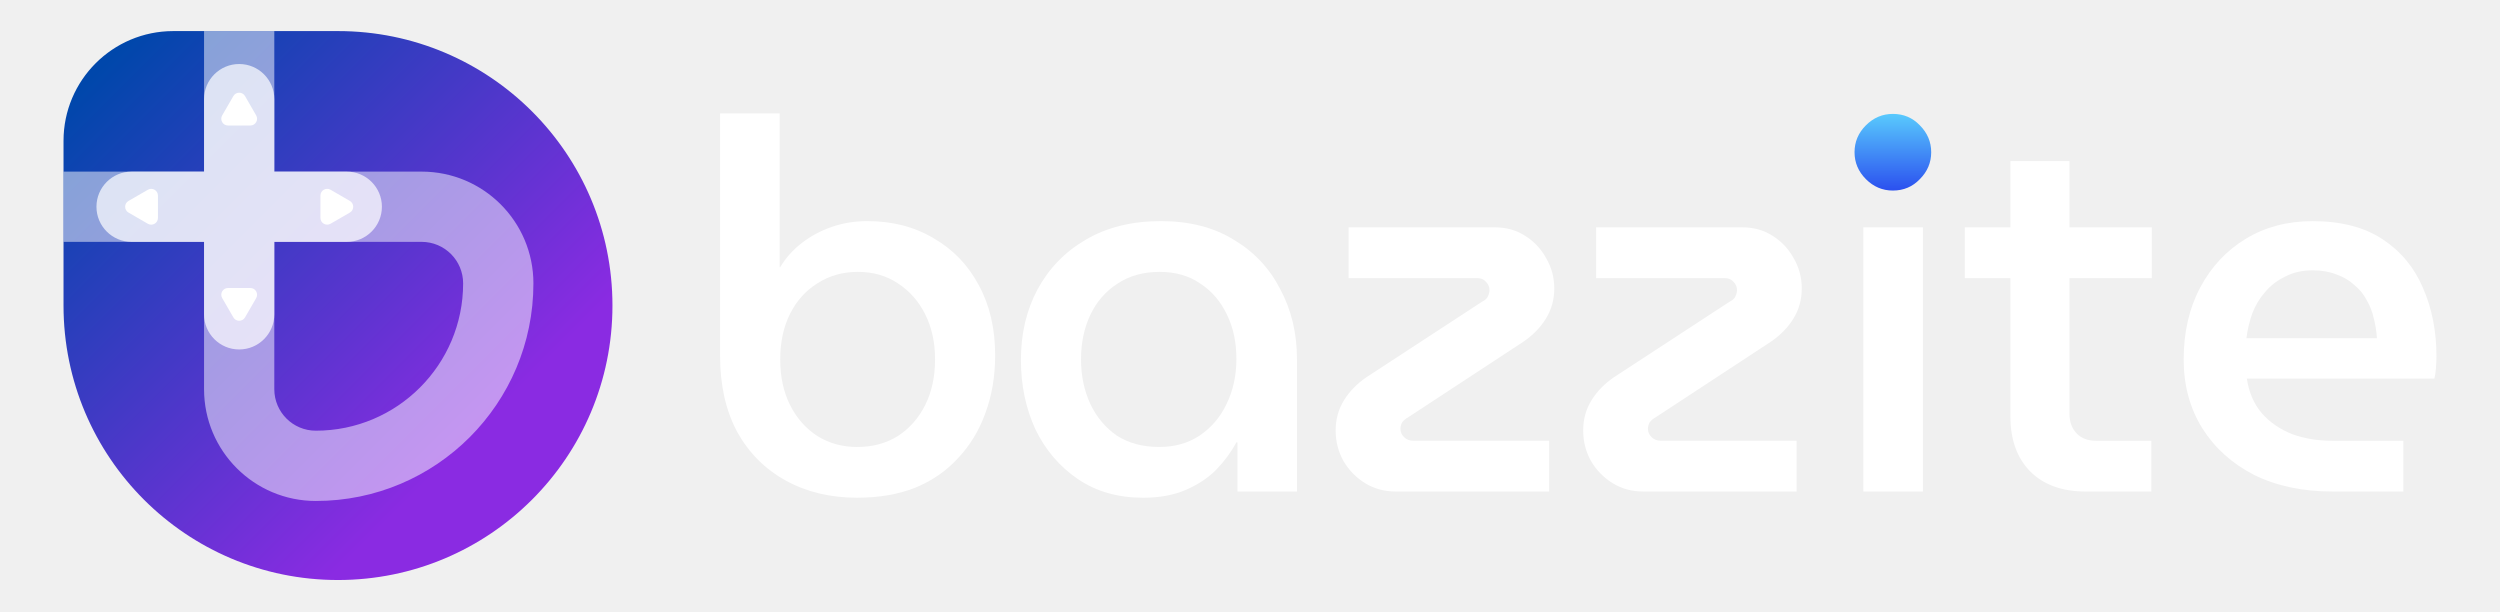
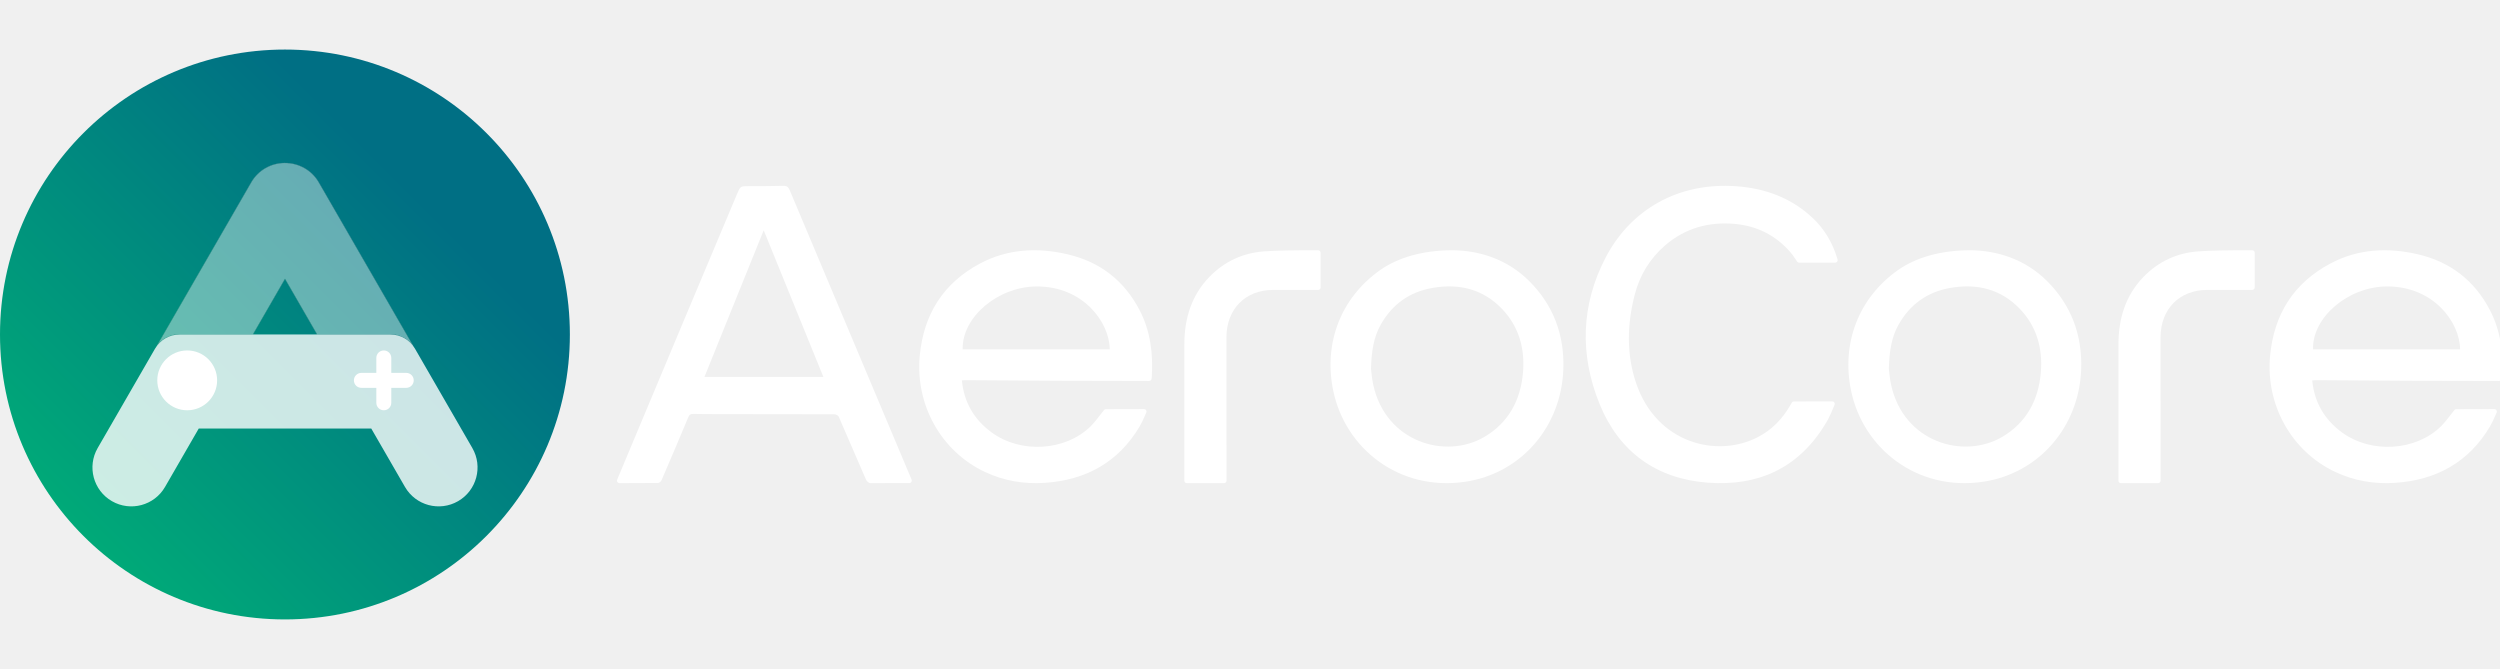
- <svg xmlns="http://www.w3.org/2000/svg" width="90" height="22" viewBox="0 0 90 22" fill="none" version="1.1" id="svg18">
-   <g id="g1" transform="matrix(1.142291,0,0,1.142291,2.286762,1.118899)">
-     <path d="M 0,3.46 C 0,1.549 1.549,0 3.46,0 h 5.19 c 4.777,0 8.65,3.873 8.65,8.65 0,4.777 -3.873,8.65 -8.65,8.65 C 3.873,17.3 0,13.428 0,8.65 Z" fill="url(#paint0_linear_1016_57)" id="path1" style="fill:url(#paint0_linear_1016_57);stroke-width:0.042" />
-     <path fill-rule="evenodd" clip-rule="evenodd" d="m 4.429,0 h 2.214 v 4.429 h 4.643 c 1.946,0 3.523,1.577 3.523,3.523 0,3.787 -3.07,6.857 -6.857,6.857 -1.946,0 -3.523,-1.577 -3.523,-3.523 V 6.643 H 0 v -2.214 h 4.429 z m 2.214,6.643 v 4.643 c 0,0.723 0.586,1.308 1.308,1.308 2.564,0 4.643,-2.079 4.643,-4.643 0,-0.723 -0.586,-1.308 -1.308,-1.308 z" fill="#ffffff" fill-opacity="0.5" id="path2" style="stroke-width:0.042" />
-     <path d="m 6.643,2.145 c 0,-0.611 -0.496,-1.107 -1.107,-1.107 -0.611,0 -1.107,0.496 -1.107,1.107 V 4.429 H 2.145 c -0.611,0 -1.107,0.496 -1.107,1.107 0,0.611 0.496,1.107 1.107,1.107 h 2.284 v 2.284 c 0,0.611 0.496,1.107 1.107,1.107 0.611,0 1.107,-0.496 1.107,-1.107 v -2.284 h 2.284 c 0.611,0 1.107,-0.496 1.107,-1.107 0,-0.611 -0.496,-1.107 -1.107,-1.107 h -2.284 z" fill="#ffffff" fill-opacity="0.7" id="path3" style="stroke-width:0.042" />
-     <path d="m 9.024,5.353 c 0.141,0.082 0.141,0.286 0,0.367 L 8.415,6.072 C 8.273,6.153 8.097,6.051 8.097,5.888 V 5.184 c 0,-0.163 0.177,-0.265 0.318,-0.184 z" fill="#ffffff" id="path4" style="stroke-width:0.042" />
-     <path d="m 5.72,9.024 c -0.082,0.141 -0.286,0.141 -0.367,0 L 5.001,8.415 C 4.919,8.273 5.021,8.097 5.184,8.097 h 0.704 c 0.163,0 0.265,0.177 0.184,0.318 z" fill="#ffffff" id="path5" style="stroke-width:0.042" />
-     <path d="m 5.353,2.048 c 0.082,-0.141 0.286,-0.141 0.367,0 L 6.072,2.658 C 6.153,2.799 6.051,2.976 5.888,2.976 H 5.184 c -0.163,0 -0.265,-0.177 -0.184,-0.318 z" fill="#ffffff" id="path6" style="stroke-width:0.042" />
-     <path d="m 2.048,5.72 c -0.141,-0.082 -0.141,-0.286 0,-0.367 L 2.658,5.001 c 0.141,-0.082 0.318,0.02 0.318,0.184 v 0.704 c 0,0.163 -0.177,0.265 -0.318,0.184 z" fill="#ffffff" id="path7" style="stroke-width:0.042" />
-     <path d="m 25.019,14.707 c -0.849,0 -1.6,-0.18 -2.253,-0.539 -0.653,-0.359 -1.165,-0.871 -1.535,-1.535 -0.359,-0.675 -0.539,-1.469 -0.539,-2.383 V 2.594 h 1.877 v 4.849 h 0.016 C 22.761,7.148 22.989,6.893 23.272,6.675 23.555,6.457 23.871,6.289 24.219,6.169 24.567,6.049 24.937,5.989 25.329,5.989 c 0.795,0 1.491,0.18 2.09,0.539 0.609,0.348 1.083,0.838 1.42,1.469 0.348,0.631 0.522,1.371 0.522,2.22 0,0.664 -0.103,1.273 -0.31,1.828 -0.196,0.544 -0.484,1.018 -0.865,1.42 -0.37,0.403 -0.822,0.713 -1.355,0.931 -0.533,0.207 -1.137,0.31 -1.812,0.31 z m 0,-1.6 c 0.479,0 0.903,-0.114 1.273,-0.343 0.37,-0.239 0.658,-0.566 0.865,-0.98 0.207,-0.414 0.31,-0.892 0.31,-1.437 0,-0.533 -0.103,-1.007 -0.31,-1.42 C 26.951,8.514 26.662,8.188 26.292,7.948 25.933,7.709 25.514,7.589 25.035,7.589 c -0.479,0 -0.903,0.12 -1.273,0.359 -0.37,0.229 -0.658,0.55 -0.865,0.963 -0.207,0.414 -0.31,0.892 -0.31,1.437 0,0.544 0.103,1.023 0.31,1.437 0.207,0.414 0.495,0.74 0.865,0.98 0.37,0.229 0.789,0.343 1.257,0.343 z" fill="#ffffff" id="path8" style="stroke-width:0.042" />
-     <path d="m 34.026,14.707 c -0.795,0 -1.48,-0.196 -2.057,-0.588 -0.577,-0.392 -1.023,-0.914 -1.339,-1.567 -0.305,-0.664 -0.457,-1.393 -0.457,-2.188 0,-0.827 0.174,-1.567 0.522,-2.22 0.359,-0.664 0.865,-1.186 1.518,-1.567 0.664,-0.392 1.453,-0.588 2.367,-0.588 0.903,0 1.671,0.196 2.302,0.588 0.642,0.381 1.132,0.903 1.469,1.567 0.348,0.653 0.522,1.382 0.522,2.188 V 14.511 H 36.997 v -1.551 h -0.033 c -0.163,0.305 -0.375,0.593 -0.637,0.865 -0.261,0.261 -0.582,0.473 -0.963,0.637 -0.381,0.163 -0.827,0.245 -1.339,0.245 z m 0.506,-1.6 c 0.49,0 0.914,-0.12 1.273,-0.359 0.37,-0.25 0.653,-0.582 0.849,-0.996 0.207,-0.424 0.31,-0.898 0.31,-1.42 0,-0.522 -0.098,-0.985 -0.294,-1.388 C 36.475,8.531 36.198,8.204 35.838,7.965 35.479,7.714 35.049,7.589 34.549,7.589 c -0.522,0 -0.969,0.125 -1.339,0.375 -0.37,0.239 -0.653,0.566 -0.849,0.98 -0.196,0.414 -0.294,0.882 -0.294,1.404 0,0.512 0.098,0.98 0.294,1.404 0.196,0.414 0.473,0.746 0.833,0.996 0.37,0.239 0.816,0.359 1.339,0.359 z" fill="#ffffff" id="path9" style="stroke-width:0.042" />
-     <path d="m 41.986,14.511 c -0.359,0 -0.68,-0.087 -0.963,-0.261 -0.283,-0.174 -0.512,-0.408 -0.686,-0.702 -0.163,-0.294 -0.245,-0.615 -0.245,-0.963 0,-0.348 0.087,-0.664 0.261,-0.947 0.174,-0.283 0.414,-0.528 0.718,-0.735 l 3.624,-2.367 c 0.109,-0.054 0.174,-0.114 0.196,-0.18 0.033,-0.065 0.049,-0.131 0.049,-0.196 0,-0.098 -0.038,-0.185 -0.114,-0.261 -0.065,-0.076 -0.158,-0.114 -0.277,-0.114 H 40.501 V 6.185 h 4.604 c 0.359,0 0.675,0.087 0.947,0.261 0.283,0.174 0.506,0.408 0.669,0.702 0.174,0.294 0.261,0.615 0.261,0.963 0,0.348 -0.087,0.664 -0.261,0.947 -0.174,0.283 -0.413,0.528 -0.718,0.735 l -3.608,2.367 c -0.098,0.054 -0.169,0.114 -0.212,0.18 -0.033,0.065 -0.049,0.131 -0.049,0.196 0,0.098 0.038,0.185 0.114,0.261 0.076,0.076 0.174,0.114 0.294,0.114 H 46.819 V 14.511 Z" fill="#ffffff" id="path10" style="stroke-width:0.042" />
-     <path d="m 49.787,14.511 c -0.359,0 -0.68,-0.087 -0.963,-0.261 -0.283,-0.174 -0.512,-0.408 -0.686,-0.702 -0.163,-0.294 -0.245,-0.615 -0.245,-0.963 0,-0.348 0.087,-0.664 0.261,-0.947 0.174,-0.283 0.413,-0.528 0.718,-0.735 l 3.624,-2.367 c 0.109,-0.054 0.174,-0.114 0.196,-0.18 0.033,-0.065 0.049,-0.131 0.049,-0.196 0,-0.098 -0.038,-0.185 -0.114,-0.261 -0.065,-0.076 -0.158,-0.114 -0.277,-0.114 H 48.301 V 6.185 h 4.604 c 0.359,0 0.675,0.087 0.947,0.261 0.283,0.174 0.506,0.408 0.669,0.702 0.174,0.294 0.261,0.615 0.261,0.963 0,0.348 -0.087,0.664 -0.261,0.947 -0.174,0.283 -0.413,0.528 -0.718,0.735 l -3.608,2.367 c -0.098,0.054 -0.169,0.114 -0.212,0.18 -0.033,0.065 -0.049,0.131 -0.049,0.196 0,0.098 0.038,0.185 0.114,0.261 0.076,0.076 0.174,0.114 0.294,0.114 h 4.277 V 14.511 Z" fill="#ffffff" id="path11" style="stroke-width:0.042" />
-     <path d="M 56.722,14.511 V 6.185 h 1.878 V 14.511 Z" fill="#ffffff" id="path12" style="stroke-width:0.042" />
-     <path d="m 63.724,14.511 c -0.74,0 -1.322,-0.212 -1.747,-0.637 C 61.564,13.45 61.357,12.873 61.357,12.144 V 4.096 h 1.861 v 7.967 c 0,0.25 0.076,0.457 0.229,0.62 0.152,0.152 0.354,0.229 0.604,0.229 h 1.747 V 14.511 Z M 59.921,7.785 V 6.185 h 5.893 v 1.6 z" fill="#ffffff" id="path13" style="stroke-width:0.042" />
-     <path d="m 71.504,14.511 c -0.936,0 -1.758,-0.174 -2.465,-0.522 -0.697,-0.359 -1.241,-0.849 -1.633,-1.469 -0.392,-0.631 -0.588,-1.355 -0.588,-2.171 0,-0.86 0.174,-1.616 0.522,-2.269 0.348,-0.653 0.827,-1.165 1.437,-1.535 0.609,-0.37 1.312,-0.555 2.106,-0.555 0.892,0 1.627,0.19 2.204,0.571 0.577,0.381 1.001,0.892 1.273,1.535 0.283,0.642 0.424,1.36 0.424,2.155 0,0.109 -0.005,0.234 -0.016,0.375 -0.011,0.141 -0.028,0.25 -0.049,0.327 h -5.91 c 0.065,0.435 0.223,0.8 0.474,1.094 0.25,0.283 0.566,0.501 0.947,0.653 0.381,0.141 0.805,0.212 1.273,0.212 H 73.74 V 14.511 Z M 68.794,9.679 h 4.114 C 72.897,9.472 72.864,9.265 72.81,9.058 72.766,8.852 72.69,8.656 72.581,8.471 72.484,8.286 72.353,8.128 72.19,7.997 72.037,7.856 71.852,7.747 71.635,7.671 71.417,7.584 71.167,7.54 70.884,7.54 c -0.327,0 -0.615,0.065 -0.865,0.196 -0.25,0.12 -0.463,0.283 -0.636,0.49 -0.174,0.196 -0.31,0.424 -0.408,0.686 -0.087,0.25 -0.147,0.506 -0.179,0.767 z" fill="#ffffff" id="path14" style="stroke-width:0.042" />
-     <path d="m 56.804,4.667 c 0.239,0.239 0.522,0.359 0.849,0.359 0.337,0 0.62,-0.12 0.849,-0.359 0.239,-0.239 0.359,-0.522 0.359,-0.849 0,-0.327 -0.12,-0.609 -0.359,-0.849 -0.229,-0.239 -0.512,-0.359 -0.849,-0.359 -0.327,0 -0.61,0.12 -0.849,0.359 -0.24,0.239 -0.359,0.522 -0.359,0.849 0,0.327 0.12,0.609 0.359,0.849 z" fill="url(#paint1_linear_1016_57)" id="path15" style="fill:url(#paint1_linear_1016_57);stroke-width:0.042" />
-   </g>
-   <defs id="defs18">
-     <linearGradient id="paint0_linear_1016_57" x1="100" y1="100" x2="508" y2="508" gradientUnits="userSpaceOnUse" gradientTransform="matrix(0.04240317,0,0,0.04240317,-4.240317,-4.240317)">
-       <stop offset="0.068" stop-color="#0047AB" id="stop15" />
-       <stop offset="0.741" stop-color="#8A2BE2" id="stop16" />
-     </linearGradient>
-     <linearGradient id="paint1_linear_1016_57" x1="1459.63" y1="161.55" x2="1459.63" y2="218.53" gradientUnits="userSpaceOnUse" gradientTransform="matrix(0.04240317,0,0,0.04240317,-4.240317,-4.240317)">
-       <stop stop-color="#59CAFD" id="stop17" />
-       <stop offset="1" stop-color="#2B50EF" id="stop18" />
+ <svg xmlns="http://www.w3.org/2000/svg" width="1009px" height="270px" viewBox="131 133 1009 270" version="1.1">
+   <defs>
+     <linearGradient x1="73.632%" y1="26.368%" x2="0%" y2="100%" id="grad_Primary">
+       <stop stop-color="#006F84" offset="0%" />
+       <stop stop-color="#00B875" offset="100%" />
    </linearGradient>
  </defs>
+   <g id="Root_AeroCore_White" stroke="none" stroke-width="1" fill="none" fill-rule="evenodd">
+     <g id="Group_Main_Container" transform="translate(131, 153)">
+       <g id="Group_Icon_Symbol">
+         <circle id="Icon_BG_Circle" fill="url(#grad_Primary)" cx="115" cy="115" r="115" />
+         <path d="M114.865,45.77 C117.702,45.758 120.462,46.474 122.873,47.841 C125.214,49.169 127.225,51.11 128.659,53.593 L166.738,119.548 C164.446,116.589 161.11,114.942 157.539,114.942 L127.96,114.942 L115.028,92.543 L102.096,114.942 L72.517,114.942 C68.938,114.942 65.596,116.597 63.424,119.365 L101.397,53.593 C104.277,48.604 109.492,45.802 114.865,45.77 Z" id="Icon_Shape_Top" stroke="#979797" stroke-width="0.115" fill="#FFFFFF" opacity="0.4" />
+         <path d="M167.498,120.75 L190.636,160.826 L190.636,160.826 C194.971,168.334 192.398,177.934 184.89,182.269 C177.382,186.603 167.782,184.031 163.447,176.523 L149.837,152.95 L80.218,152.95 L66.609,176.523 C62.274,184.031 52.673,186.603 45.165,182.269 C37.657,177.934 35.085,168.334 39.42,160.826 L62.557,120.75 C64.612,117.192 68.408,115 72.517,115 L157.539,115 C161.648,115 165.444,117.192 167.498,120.75 Z" id="Icon_Shape_Bottom" fill="#FFFFFF" opacity="0.8" />
+         <path d="M151.886,130.496 L145.84,130.496 C144.18,130.496 142.83,131.847 142.83,133.515 C142.83,135.193 144.178,136.534 145.84,136.534 L151.886,136.534 L151.886,142.58 C151.886,144.241 153.237,145.59 154.905,145.59 C156.583,145.59 157.924,144.242 157.924,142.58 L157.924,136.534 L163.97,136.534 C165.631,136.534 166.98,135.183 166.98,133.515 C166.98,131.837 165.632,130.496 163.97,130.496 L157.924,130.496 L157.924,124.45 C157.924,122.789 156.573,121.44 154.905,121.44 C153.227,121.44 151.886,122.788 151.886,124.45 L151.886,130.496 Z" id="Icon_Deco_Plus" fill="#FFFFFF" fill-rule="nonzero" />
+         <path d="M75.555,145.59 C68.886,145.59 63.48,140.184 63.48,133.515 C63.48,126.846 68.886,121.44 75.555,121.44 C82.224,121.44 87.63,126.846 87.63,133.515 C87.63,140.184 82.224,145.59 75.555,145.59 Z" id="Icon_Deco_Dot" fill="#FFFFFF" fill-rule="nonzero" />
+       </g>
+       <g id="Group_Text_Logotype" transform="translate(249, 55)" fill="#FFFFFF">
+         <path d="M83.313,77.118 C75.282,57.38 67.352,37.892 59.231,17.932 C51.159,37.91 43.272,57.43 35.318,77.118 L83.313,77.118 Z M26.144,56.401 C33.561,38.76 40.987,21.124 48.395,3.479 C49.801,0.13 49.769,0.133 53.291,0.124 C57.902,0.113 62.514,0.144 67.121,0.003 C68.594,-0.043 69.208,0.518 69.754,1.821 C80.204,26.719 90.686,51.604 101.187,76.48 C105.013,85.545 110.925,99.578 118.921,118.579 L118.922,118.579 C119.136,119.088 118.897,119.674 118.388,119.888 C118.266,119.94 118.135,119.966 118.003,119.967 L111.833,119.966 L111.833,119.966 C105.491,119.989 102.317,120 102.311,120 C101.628,119.993 100.791,119.203 100.53,118.608 C96.814,110.125 93.206,101.594 89.486,93.114 C89.27,92.622 88.311,92.205 87.696,92.203 C72.305,92.145 56.914,92.152 41.524,92.139 C37.931,92.136 34.337,92.134 30.745,92.061 C29.707,92.04 29.221,92.358 28.79,93.396 C25.256,101.893 21.645,110.358 18.003,118.808 C17.787,119.309 17.097,119.922 16.619,119.929 C13.189,119.98 7.982,120.003 0.999,119.996 L0.999,119.996 C0.446,119.995 -0.001,119.547 7.58321357e-07,118.995 C0,118.862 0.027,118.731 0.078,118.609" id="Char_W_A" />
+         <path d="M743.897,65.999 C743.802,55.005 733.07,40.433 714.192,40.612 C698.733,40.758 684.173,53.027 684.54,65.999 L743.897,65.999 Z M696.209,99.514 C707.962,108.157 725.957,107.08 736.163,97.078 C737.275,95.988 739.07,93.811 741.547,90.547 L741.544,90.545 C741.732,90.296 742.025,90.149 742.337,90.148 L757.735,90.107 C758.287,90.107 758.734,90.555 758.734,91.107 C758.734,91.243 758.706,91.378 758.652,91.503 C757.546,94.094 756.632,95.993 755.911,97.202 C747.308,111.612 734.26,118.741 717.732,119.873 C709.336,120.448 701.202,119.088 693.548,115.493 C675.826,107.169 665.353,88.354 667.212,68.577 C668.78,51.905 676.69,39.274 691.5,31.376 C702.625,25.444 714.571,24.793 726.77,27.613 C739.934,30.657 749.669,38.202 755.89,50.078 C760.376,58.642 761.452,67.931 760.845,77.475 C760.747,79.004 759.725,78.753 758.788,78.752 C747.062,78.732 735.336,78.729 723.61,78.676 C710.978,78.619 698.347,78.514 685.715,78.434 C685.304,78.432 684.892,78.484 684.212,78.528 C685.092,87.484 689.2,94.36 696.209,99.514 Z" id="Char_W_E_2" />
+         <path d="M198.897,65.999 C198.802,55.005 188.07,40.433 169.192,40.612 C153.733,40.758 139.173,53.027 139.54,65.999 L198.897,65.999 Z M151.209,99.514 C162.962,108.157 180.957,107.08 191.163,97.078 C192.275,95.988 194.07,93.811 196.547,90.547 L196.544,90.545 C196.732,90.296 197.025,90.149 197.337,90.148 L212.735,90.107 C213.287,90.107 213.734,90.555 213.734,91.107 C213.734,91.243 213.706,91.378 213.652,91.503 C212.546,94.094 211.632,95.993 210.911,97.202 C202.308,111.612 189.26,118.741 172.732,119.873 C164.336,120.448 156.202,119.088 148.548,115.493 C130.826,107.169 120.353,88.354 122.212,68.577 C123.78,51.905 131.69,39.274 146.5,31.376 C157.625,25.444 169.571,24.793 181.77,27.613 C194.934,30.657 204.669,38.202 210.89,50.078 C215.376,58.642 216.452,67.931 215.845,77.475 C215.747,79.004 214.725,78.753 213.788,78.752 C202.062,78.732 190.336,78.729 178.61,78.676 C165.978,78.619 153.347,78.514 140.715,78.434 C140.304,78.432 139.892,78.484 139.212,78.528 C140.092,87.484 144.2,94.36 151.209,99.514 Z" id="Char_W_E_1" />
+         <path d="M491.683,31.001 L477.14,31.014 C476.807,31.014 476.496,30.848 476.311,30.572 C475.919,29.986 475.613,29.528 475.393,29.198 C474.885,28.435 474.358,27.675 473.76,26.977 C467.82,20.039 460.23,16.21 451.263,15.38 C440.726,14.406 431.12,17.053 422.997,24.077 C416.918,29.333 412.832,36.005 410.794,43.866 C407.685,55.858 407.364,67.928 411.364,79.705 C419.582,103.899 443.928,110.008 460.516,101.398 C466.098,98.501 470.28,94.16 473.439,88.764 C473.718,88.287 473.961,87.873 474.167,87.522 L474.166,87.521 C474.344,87.215 474.672,87.027 475.027,87.026 L490.502,87.001 C491.054,86.999 491.503,87.445 491.505,87.998 C491.506,88.126 491.482,88.253 491.434,88.372 C490.288,91.224 489.363,93.27 488.659,94.51 C477.879,113.476 461.205,121.391 440.186,119.802 C419.556,118.242 404.529,107.451 396.633,88.148 C388.508,68.284 389.048,48.039 399.062,28.885 C409.05,9.779 428.075,-1.511 451.719,0.164 C463.405,0.991 473.871,4.819 482.53,12.913 C487.296,17.368 490.667,22.97 492.645,29.718 L492.644,29.718 C492.8,30.248 492.498,30.804 491.968,30.96 C491.876,30.988 491.78,31.001 491.683,31.001 Z" id="Char_W_C" />
+         <path d="M513.333,73.87 C513.525,75.271 513.703,77.802 514.234,80.253 C519.272,103.517 543.489,110.553 559.148,101.299 C568.818,95.585 573.773,86.488 574.69,75.239 C575.473,65.638 573.026,56.87 566.38,49.841 C558.636,41.651 548.92,39.318 538.117,41.209 C528.896,42.823 521.887,47.792 517.24,56.074 C514.354,61.219 513.535,66.915 513.333,73.87 M546.334,26 C556.676,26.104 568.11,29.372 577.221,38.466 C586.921,48.148 591.44,60.164 590.966,73.988 C590.169,97.226 573.905,116.103 551.355,119.441 C524.678,123.389 502.873,105.943 498.076,82.614 C494.131,63.43 501.172,45.269 516.885,34.103 C524.098,28.977 534.138,25.997 546.334,26" id="Char_W_O_1" />
+         <path d="M304.333,73.87 C304.525,75.271 304.703,77.802 305.234,80.253 C310.272,103.517 334.489,110.553 350.148,101.299 C359.818,95.585 364.773,86.488 365.69,75.239 C366.473,65.638 364.026,56.87 357.38,49.841 C349.636,41.651 339.92,39.318 329.117,41.209 C319.896,42.823 312.887,47.792 308.24,56.074 C305.354,61.219 304.535,66.915 304.333,73.87 M337.334,26 C347.676,26.104 359.11,29.372 368.221,38.466 C377.921,48.148 382.44,60.164 381.966,73.988 C381.169,97.226 364.905,116.103 342.355,119.441 C315.678,123.389 293.873,105.943 289.076,82.614 C285.131,63.43 292.172,45.269 307.885,34.103 C315.098,28.977 325.138,25.997 337.334,26" id="Char_W_O_2" />
+         <path d="M659.998,42.009 C649.952,42.009 643.873,42.01 641.759,42.015 C630.724,42.037 623.021,49.63 622.992,61.151 C623.005,63.68 623.016,82.959 623.024,118.99 C623.024,119.542 622.577,119.99 622.024,119.99 C622.024,119.99 622.023,119.99 622.023,119.99 L607.002,119.999 C606.45,120 606.001,119.554 606,119.002 C606.004,94.24 606.006,75.905 606.006,63.997 C606.005,53.604 608.862,44.249 616.083,36.787 C622.144,30.524 629.665,27.078 638.118,26.46 C642.86,26.113 650.155,25.962 660.001,26.008 L660.001,26.008 C660.553,26.009 660.999,26.457 660.999,27.009 L661,41.006 C661.002,41.558 660.556,42.007 660.003,42.009 C660.002,42.009 660,42.009 659.998,42.009 Z" id="Char_W_R_2" />
+         <path d="M282.998,42.009 C272.952,42.009 266.873,42.01 264.759,42.015 C253.724,42.037 246.021,49.63 245.992,61.151 C246.005,63.68 246.016,82.959 246.024,118.99 C246.024,119.542 245.577,119.99 245.024,119.99 C245.024,119.99 245.023,119.99 245.023,119.99 L230.002,119.999 C229.45,120 229.001,119.554 229,119.002 C229.004,94.24 229.006,75.905 229.006,63.997 C229.005,53.604 231.862,44.249 239.083,36.787 C245.144,30.524 252.665,27.078 261.118,26.46 C265.86,26.113 273.155,25.962 283.001,26.008 L283.001,26.008 C283.553,26.009 283.999,26.457 283.999,27.009 L284,41.006 C284.002,41.558 283.556,42.007 283.003,42.009 C283.002,42.009 283,42.009 282.998,42.009 Z" id="Char_W_R_1" />
+       </g>
+     </g>
+   </g>
</svg>
